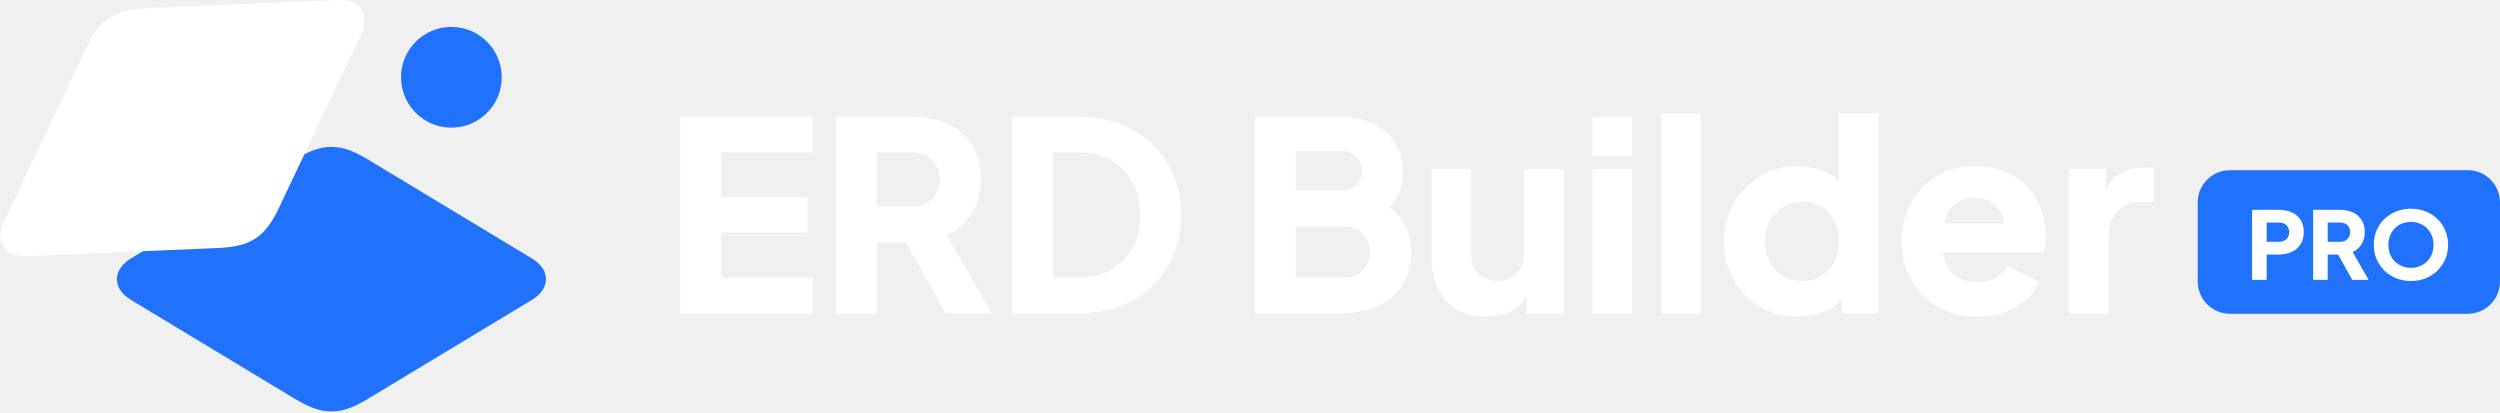
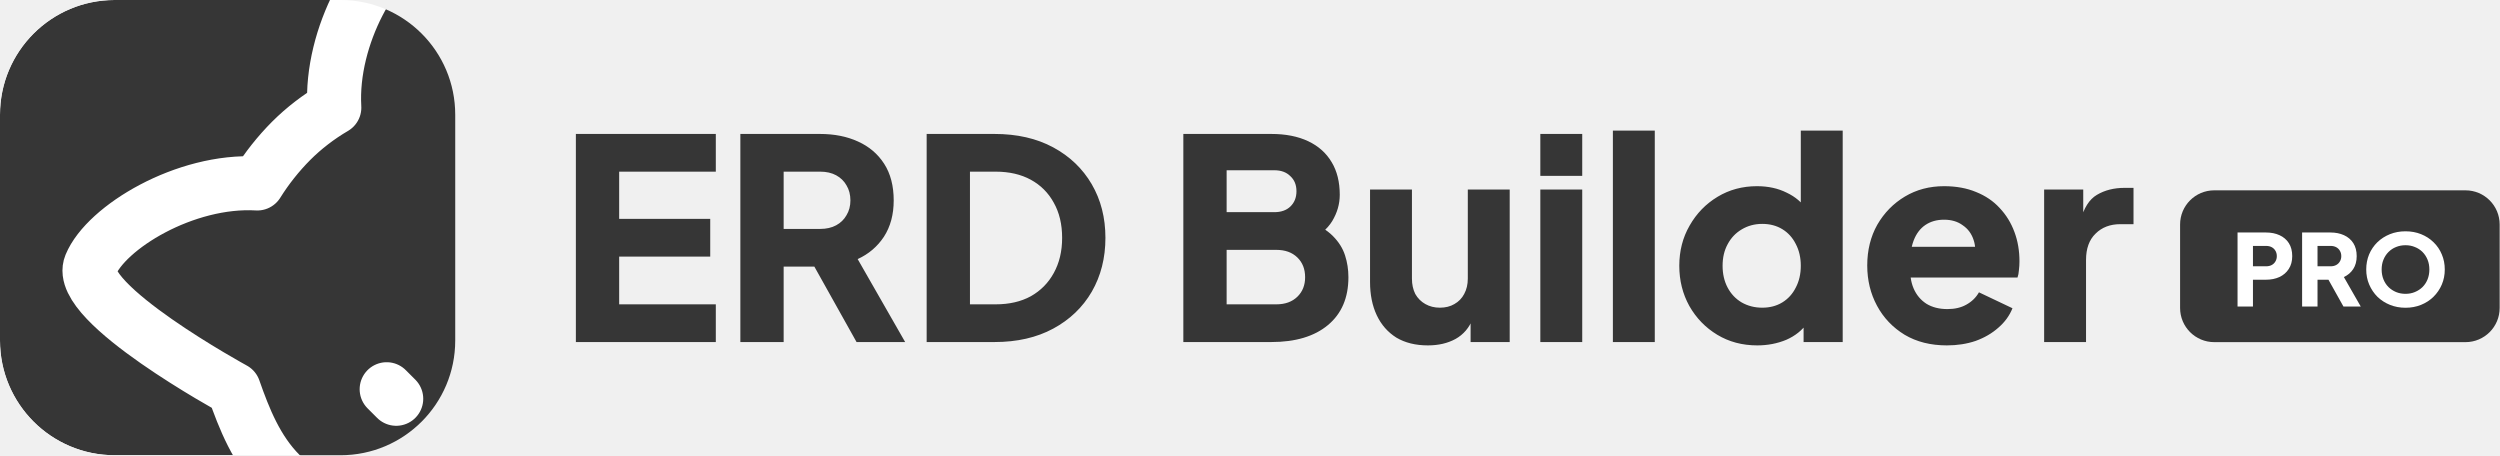
- <svg xmlns="http://www.w3.org/2000/svg" width="2233" height="368" viewBox="0 0 2233 368" fill="none">
-   <path d="M1848.13 280.001V151.145H1881.17V182.061L1878.81 177.577C1881.64 166.721 1886.28 159.405 1892.73 155.629C1899.34 151.695 1907.13 149.729 1916.1 149.729H1923.65V180.409H1912.56C1903.9 180.409 1896.9 183.083 1891.55 188.433C1886.2 193.625 1883.53 201.019 1883.53 210.617V280.001H1848.13Z" fill="white" />
-   <path d="M1765.92 282.833C1752.24 282.833 1740.36 279.843 1730.29 273.865C1720.22 267.729 1712.43 259.547 1706.92 249.32C1701.42 239.094 1698.66 227.766 1698.66 215.337C1698.66 202.435 1701.5 190.95 1707.16 180.88C1712.98 170.811 1720.77 162.866 1730.52 157.044C1740.28 151.223 1751.29 148.312 1763.56 148.312C1773.79 148.312 1782.84 149.964 1790.7 153.269C1798.57 156.415 1805.18 160.899 1810.53 166.721C1816.03 172.542 1820.2 179.307 1823.04 187.016C1825.87 194.568 1827.28 202.829 1827.28 211.797C1827.28 214.314 1827.13 216.831 1826.81 219.349C1826.65 221.709 1826.26 223.754 1825.63 225.484H1729.11V199.525H1805.57L1788.82 211.797C1790.39 205.031 1790.31 199.053 1788.58 193.861C1786.85 188.511 1783.78 184.342 1779.38 181.352C1775.13 178.206 1769.86 176.632 1763.56 176.632C1757.43 176.632 1752.16 178.127 1747.75 181.117C1743.35 184.106 1740.04 188.511 1737.84 194.333C1735.64 200.154 1734.77 207.234 1735.24 215.573C1734.61 222.81 1735.48 229.182 1737.84 234.689C1740.2 240.195 1743.82 244.522 1748.7 247.669C1753.57 250.658 1759.47 252.152 1766.4 252.152C1772.69 252.152 1778.04 250.894 1782.44 248.376C1787.01 245.859 1790.55 242.398 1793.06 237.993L1821.38 251.445C1818.87 257.738 1814.85 263.245 1809.35 267.965C1804 272.685 1797.63 276.382 1790.23 279.057C1782.84 281.574 1774.73 282.833 1765.92 282.833Z" fill="white" />
-   <path d="M1605.71 282.832C1593.13 282.832 1581.88 279.842 1571.97 273.864C1562.05 267.885 1554.19 259.782 1548.37 249.556C1542.7 239.329 1539.87 228.001 1539.87 215.572C1539.87 202.985 1542.78 191.657 1548.6 181.588C1554.42 171.361 1562.29 163.258 1572.2 157.28C1582.11 151.301 1593.21 148.312 1605.48 148.312C1614.92 148.312 1623.26 150.121 1630.49 153.74C1637.89 157.201 1643.71 162.157 1647.96 168.608L1642.53 175.688V101.348H1677.93V280H1644.89V256.4L1648.19 263.716C1643.79 270.009 1637.81 274.808 1630.26 278.112C1622.71 281.258 1614.52 282.832 1605.71 282.832ZM1609.96 250.972C1616.41 250.972 1622.08 249.477 1626.95 246.488C1631.83 243.498 1635.61 239.329 1638.28 233.98C1641.11 228.63 1642.53 222.494 1642.53 215.572C1642.53 208.649 1641.11 202.513 1638.28 197.164C1635.61 191.814 1631.83 187.645 1626.95 184.656C1622.08 181.666 1616.41 180.172 1609.96 180.172C1603.51 180.172 1597.69 181.745 1592.5 184.892C1587.46 187.881 1583.53 192.05 1580.7 197.4C1577.87 202.592 1576.45 208.649 1576.45 215.572C1576.45 222.494 1577.87 228.63 1580.7 233.98C1583.53 239.329 1587.46 243.498 1592.5 246.488C1597.69 249.477 1603.51 250.972 1609.96 250.972Z" fill="white" />
-   <path d="M1483.76 280V101.348H1519.16V280H1483.76Z" fill="white" />
-   <path d="M1422.45 280V151.144H1457.85V280H1422.45ZM1422.45 139.58V104.18H1457.85V139.58H1422.45Z" fill="white" />
-   <path d="M1327.43 282.833C1317.05 282.833 1308.16 280.63 1300.76 276.225C1293.53 271.662 1288.02 265.369 1284.24 257.345C1280.47 249.321 1278.58 239.959 1278.58 229.261V151.145H1313.98V226.429C1313.98 231.306 1314.92 235.633 1316.81 239.409C1318.86 243.027 1321.69 245.859 1325.31 247.905C1328.93 249.95 1333.02 250.973 1337.58 250.973C1342.3 250.973 1346.39 249.95 1349.85 247.905C1353.47 245.859 1356.22 243.027 1358.11 239.409C1360.16 235.633 1361.18 231.306 1361.18 226.429V151.145H1396.58V280.001H1363.54V254.513L1365.43 260.177C1362.44 267.886 1357.56 273.629 1350.8 277.405C1344.19 281.023 1336.4 282.833 1327.43 282.833Z" fill="white" />
-   <path d="M1120.83 280V104.18H1195.17C1207.28 104.18 1217.67 106.225 1226.32 110.316C1234.98 114.406 1241.58 120.306 1246.15 128.016C1250.71 135.568 1252.99 144.772 1252.99 155.628C1252.99 163.337 1250.87 170.732 1246.62 177.812C1242.37 184.734 1235.37 190.556 1225.61 195.276V177.34C1234.9 180.958 1242.06 185.285 1247.09 190.32C1252.12 195.354 1255.59 200.861 1257.47 206.84C1259.36 212.661 1260.31 218.797 1260.31 225.248C1260.31 242.554 1254.56 256.006 1243.08 265.604C1231.59 275.201 1215.62 280 1195.17 280H1120.83ZM1157.41 248.14H1199.42C1206.81 248.14 1212.71 246.016 1217.12 241.768C1221.52 237.52 1223.73 232.013 1223.73 225.248C1223.73 218.325 1221.52 212.74 1217.12 208.492C1212.71 204.244 1206.81 202.12 1199.42 202.12H1157.41V248.14ZM1157.41 170.26H1197.77C1203.43 170.26 1207.91 168.686 1211.22 165.54C1214.68 162.236 1216.41 157.909 1216.41 152.56C1216.41 147.21 1214.68 142.962 1211.22 139.816C1207.91 136.512 1203.43 134.86 1197.77 134.86H1157.41V170.26Z" fill="white" />
-   <path d="M903.959 280V104.18H961.307C980.344 104.18 996.864 107.956 1010.87 115.508C1024.87 123.06 1035.73 133.444 1043.43 146.66C1051.14 159.876 1055 174.98 1055 191.972C1055 208.964 1051.14 224.146 1043.43 237.52C1035.73 250.736 1024.87 261.12 1010.87 268.672C996.864 276.224 980.344 280 961.307 280H903.959ZM940.539 248.14H962.251C973.736 248.14 983.648 245.858 991.987 241.296C1000.33 236.576 1006.78 230.046 1011.34 221.708C1016.06 213.212 1018.42 203.3 1018.42 191.972C1018.42 180.486 1016.06 170.574 1011.34 162.236C1006.78 153.897 1000.33 147.446 991.987 142.884C983.648 138.321 973.736 136.04 962.251 136.04H940.539V248.14Z" fill="white" />
-   <path d="M746.549 280V104.18H813.809C825.923 104.18 836.622 106.304 845.905 110.552C855.345 114.8 862.739 121.093 868.089 129.432C873.438 137.77 876.113 148.076 876.113 160.348C876.113 172.305 873.359 182.532 867.853 191.028C862.346 199.366 854.952 205.66 845.669 209.908L885.789 280H844.725L801.301 202.356L824.901 216.28H783.129V280H746.549ZM783.129 184.42H814.045C819.237 184.42 823.721 183.397 827.497 181.352C831.273 179.306 834.183 176.474 836.229 172.856C838.431 169.237 839.533 165.068 839.533 160.348C839.533 155.47 838.431 151.222 836.229 147.604C834.183 143.985 831.273 141.153 827.497 139.108C823.721 137.062 819.237 136.04 814.045 136.04H783.129V184.42Z" fill="white" />
-   <path d="M607.576 280V104.18H725.812V136.04H644.156V175.924H721.092V207.784H644.156V248.14H725.812V280H607.576Z" fill="white" />
-   <path d="M1963 180.86C1963 164.921 1975.92 152 1991.86 152H2204.14C2220.08 152 2233 164.921 2233 180.86V251.406C2233 267.345 2220.08 280.266 2204.14 280.266H1991.86C1975.92 280.266 1963 267.345 1963 251.406V180.86Z" fill="#2071FB" />
-   <path d="M2153.45 251.008C2148.75 251.008 2144.38 250.196 2140.35 248.572C2136.32 246.948 2132.79 244.68 2129.77 241.768C2126.8 238.8 2124.47 235.356 2122.79 231.436C2121.11 227.516 2120.27 223.26 2120.27 218.668C2120.27 214.076 2121.09 209.82 2122.71 205.9C2124.39 201.98 2126.71 198.564 2129.68 195.652C2132.71 192.74 2136.23 190.472 2140.27 188.848C2144.3 187.224 2148.69 186.412 2153.45 186.412C2158.21 186.412 2162.61 187.224 2166.64 188.848C2170.67 190.472 2174.17 192.74 2177.14 195.652C2180.17 198.564 2182.49 201.98 2184.11 205.9C2185.79 209.82 2186.63 214.076 2186.63 218.668C2186.63 223.26 2185.79 227.516 2184.11 231.436C2182.43 235.356 2180.08 238.8 2177.06 241.768C2174.09 244.68 2170.59 246.948 2166.56 248.572C2162.53 250.196 2158.16 251.008 2153.45 251.008ZM2153.45 239.248C2156.31 239.248 2158.94 238.744 2161.35 237.736C2163.81 236.728 2165.97 235.328 2167.82 233.536C2169.67 231.688 2171.09 229.504 2172.1 226.984C2173.11 224.464 2173.61 221.692 2173.61 218.668C2173.61 215.644 2173.11 212.9 2172.1 210.436C2171.09 207.916 2169.67 205.732 2167.82 203.884C2165.97 202.036 2163.81 200.636 2161.35 199.684C2158.94 198.676 2156.31 198.172 2153.45 198.172C2150.6 198.172 2147.94 198.676 2145.47 199.684C2143.07 200.636 2140.94 202.036 2139.09 203.884C2137.24 205.732 2135.81 207.916 2134.81 210.436C2133.8 212.9 2133.29 215.644 2133.29 218.668C2133.29 221.692 2133.8 224.464 2134.81 226.984C2135.81 229.504 2137.24 231.688 2139.09 233.536C2140.94 235.328 2143.07 236.728 2145.47 237.736C2147.94 238.744 2150.6 239.248 2153.45 239.248Z" fill="white" />
-   <path d="M2066.09 250V187.42H2090.03C2094.35 187.42 2098.15 188.176 2101.46 189.688C2104.82 191.2 2107.45 193.44 2109.35 196.408C2111.26 199.376 2112.21 203.044 2112.21 207.412C2112.21 211.668 2111.23 215.308 2109.27 218.332C2107.31 221.3 2104.68 223.54 2101.37 225.052L2115.65 250H2101.04L2085.58 222.364L2093.98 227.32H2079.11V250H2066.09ZM2079.11 215.98H2090.12C2091.97 215.98 2093.56 215.616 2094.91 214.888C2096.25 214.16 2097.29 213.152 2098.01 211.864C2098.8 210.576 2099.19 209.092 2099.19 207.412C2099.19 205.676 2098.8 204.164 2098.01 202.876C2097.29 201.588 2096.25 200.58 2094.91 199.852C2093.56 199.124 2091.97 198.76 2090.12 198.76H2079.11V215.98Z" fill="white" />
-   <path d="M2011.54 250V187.42H2035.57C2039.88 187.42 2043.69 188.176 2046.99 189.688C2050.35 191.2 2052.98 193.44 2054.89 196.408C2056.79 199.376 2057.74 203.044 2057.74 207.412C2057.74 211.668 2056.76 215.28 2054.8 218.248C2052.9 221.216 2050.27 223.484 2046.91 225.052C2043.6 226.564 2039.82 227.32 2035.57 227.32H2024.56V250H2011.54ZM2024.56 215.98H2035.65C2037.5 215.98 2039.1 215.616 2040.44 214.888C2041.78 214.16 2042.82 213.152 2043.55 211.864C2044.33 210.576 2044.72 209.092 2044.72 207.412C2044.72 205.676 2044.33 204.164 2043.55 202.876C2042.82 201.588 2041.78 200.58 2040.44 199.852C2039.1 199.124 2037.5 198.76 2035.65 198.76H2024.56V215.98Z" fill="white" />
-   <mask id="mask0_48_184" style="mask-type:alpha" maskUnits="userSpaceOnUse" x="0" y="0" width="488" height="368">
-     <path d="M0 0H488V368H0V0Z" fill="white" />
+ <svg xmlns="http://www.w3.org/2000/svg" width="5014" height="913" viewBox="0 0 5014 913" fill="none">
+   <mask id="mask0_87_74" style="mask-type:alpha" maskUnits="userSpaceOnUse" x="0" y="0" width="913" height="913">
+     <rect width="913" height="913" rx="230" fill="#D9D9D9" />
  </mask>
-   <g mask="url(#mask0_48_184)">
-     <path d="M296.023 131.172C284.204 131.172 274.074 136.237 263.944 142.146L117.06 230.783C100.177 240.913 100.177 257.796 117.06 267.926L263.944 356.563C274.074 362.472 284.204 367.537 296.023 367.537C307.841 367.537 317.971 362.472 328.101 356.563L474.985 267.926C491.868 257.796 491.868 240.913 474.985 230.783L328.101 142.146C317.971 136.237 307.841 131.172 296.023 131.172Z" fill="#2071FB" />
-     <path d="M97.703 15.901C87.853 22.432 82.21 32.252 77.033 42.775L3.603 197.822C-4.87 215.595 4.461 229.665 24.13 228.777L195.531 221.474C207.239 220.8 218.48 219.423 228.33 212.892C238.179 206.36 243.823 196.541 248.999 186.018L322.43 30.971C330.903 13.198 321.572 -0.873 301.903 0.015L130.502 7.319C118.794 7.993 107.553 9.37 97.703 15.901Z" fill="white" />
-     <path d="M448.161 69.034C448.161 93.88 428.019 114.021 403.174 114.021C378.328 114.021 358.187 93.88 358.187 69.034C358.187 44.188 378.328 24.047 403.174 24.047C428.019 24.047 448.161 44.188 448.161 69.034Z" fill="#2071FB" />
+   <g mask="url(#mask0_87_74)">
+     <rect width="913" height="913" rx="230" fill="#363636" />
+     <path d="M583.907 282.511C609.579 256.839 639.083 234.232 670.503 215.84C662.073 71.002 754.417 -85.714 829.901 -116.75C905.768 -148.17 1082.03 167.561 1082.03 167.561C1144.87 186.719 1206.17 215.073 1252.15 261.054C1423.05 431.947 1387.41 705.146 1196.98 895.58C1006.54 1086.01 737.174 1125.48 562.45 950.756C514.554 902.86 489.648 839.638 468.957 780.63C468.957 780.63 150.544 607.055 181.58 531.57C212.617 456.086 371.249 359.528 516.086 367.958C535.441 337.039 558.189 308.379 583.907 282.511Z" fill="#363636" />
+     <path d="M986.234 742.313L1043.71 684.838L1043.71 742.313L986.234 742.313Z" fill="#363636" />
+     <path d="M775.491 780.63L794.65 799.788M1082.03 474.095L1101.18 493.254M583.907 282.511C609.579 256.839 639.083 234.232 670.503 215.84C662.073 71.002 754.417 -85.714 829.901 -116.75C905.768 -148.17 1082.03 167.561 1082.03 167.561C1144.87 186.719 1206.17 215.073 1252.15 261.054C1423.05 431.947 1387.41 705.146 1196.98 895.58C1006.54 1086.01 737.174 1125.48 562.45 950.756C514.554 902.86 489.648 839.638 468.957 780.63C468.957 780.63 150.544 607.055 181.58 531.57C212.617 456.086 371.249 359.528 516.086 367.958C535.441 337.039 558.189 308.379 583.907 282.511ZM986.234 742.313L1043.71 684.838L1043.71 742.313L986.234 742.313Z" stroke="white" stroke-width="108.376" stroke-linecap="round" stroke-linejoin="round" />
  </g>
+   <path d="M1154.97 686V268.649H1435.63V344.277H1241.8V438.951H1424.43V514.578H1241.8V610.373H1435.63V686H1154.97ZM1484.86 686V268.649H1644.52C1673.27 268.649 1698.67 273.691 1720.7 283.775C1743.11 293.859 1760.66 308.797 1773.36 328.591C1786.06 348.385 1792.41 372.847 1792.41 401.978C1792.41 430.361 1785.87 454.637 1772.8 474.804C1759.73 494.598 1742.18 509.536 1720.14 519.62L1815.38 686H1717.9L1614.82 501.694L1670.85 534.745H1571.69V686H1484.86ZM1571.69 459.118H1645.08C1657.4 459.118 1668.04 456.691 1677.01 451.836C1685.97 446.98 1692.88 440.258 1697.73 431.668C1702.96 423.079 1705.58 413.182 1705.58 401.978C1705.58 390.4 1702.96 380.316 1697.73 371.727C1692.88 363.137 1685.97 356.414 1677.01 351.559C1668.04 346.704 1657.4 344.277 1645.08 344.277H1571.69V459.118ZM1858.51 686V268.649H1994.64C2039.83 268.649 2079.04 277.613 2112.28 295.539C2145.52 313.466 2171.29 338.115 2189.59 369.486C2207.89 400.857 2217.04 436.71 2217.04 477.045C2217.04 517.379 2207.89 553.419 2189.59 585.164C2171.29 616.535 2145.52 641.184 2112.28 659.11C2079.04 677.037 2039.83 686 1994.64 686H1858.51ZM1945.34 610.373H1996.88C2024.14 610.373 2047.67 604.957 2067.46 594.127C2087.26 582.923 2102.57 567.424 2113.4 547.63C2124.6 527.463 2130.21 503.934 2130.21 477.045C2130.21 449.781 2124.6 426.253 2113.4 406.459C2102.57 386.665 2087.26 371.353 2067.46 360.523C2047.67 349.692 2024.14 344.277 1996.88 344.277H1945.34V610.373ZM2373.3 686V268.649H2549.77C2578.52 268.649 2603.17 273.505 2623.71 283.215C2644.25 292.925 2659.94 306.93 2670.77 325.23C2681.6 343.156 2687.02 365.004 2687.02 390.774C2687.02 409.073 2681.97 426.626 2671.89 443.433C2661.81 459.865 2645.19 473.683 2622.03 484.887V442.312C2644.07 450.902 2661.06 461.172 2673.01 473.123C2684.96 485.074 2693.18 498.146 2697.66 512.337C2702.14 526.156 2704.38 540.721 2704.38 556.033C2704.38 597.115 2690.75 629.046 2663.49 651.828C2636.22 674.609 2598.32 686 2549.77 686H2373.3ZM2460.13 610.373H2559.85C2577.4 610.373 2591.41 605.331 2601.87 595.247C2612.32 585.164 2617.55 572.092 2617.55 556.033C2617.55 539.601 2612.32 526.342 2601.87 516.259C2591.41 506.175 2577.4 501.133 2559.85 501.133H2460.13V610.373ZM2460.13 425.506H2555.93C2569.37 425.506 2580.02 421.771 2587.86 414.302C2596.08 406.459 2600.19 396.189 2600.19 383.491C2600.19 370.793 2596.08 360.709 2587.86 353.24C2580.02 345.397 2569.37 341.476 2555.93 341.476H2460.13V425.506ZM2863.72 692.722C2839.07 692.722 2817.97 687.494 2800.42 677.037C2783.24 666.206 2770.17 651.267 2761.2 632.221C2752.24 613.174 2747.76 590.952 2747.76 565.557V380.13H2831.79V558.834C2831.79 570.412 2834.03 580.682 2838.51 589.645C2843.37 598.235 2850.09 604.957 2858.68 609.813C2867.27 614.668 2876.98 617.095 2887.81 617.095C2899.01 617.095 2908.72 614.668 2916.94 609.813C2925.53 604.957 2932.07 598.235 2936.55 589.645C2941.4 580.682 2943.83 570.412 2943.83 558.834V380.13H3027.86V686H2949.43V625.498L2953.91 638.943C2946.82 657.243 2935.24 670.875 2919.18 679.838C2903.5 688.428 2885.01 692.722 2863.72 692.722ZM3089.28 686V380.13H3173.31V686H3089.28ZM3089.28 352.68V268.649H3173.31V352.68H3089.28ZM3234.8 686V261.927H3318.83V686H3234.8ZM3524.29 692.722C3494.41 692.722 3467.71 685.627 3444.18 671.435C3420.65 657.243 3401.98 638.009 3388.16 613.734C3374.72 589.459 3367.99 562.569 3367.99 533.065C3367.99 503.187 3374.9 476.298 3388.72 452.396C3402.54 428.12 3421.21 408.887 3444.74 394.695C3468.27 380.503 3494.6 373.407 3523.73 373.407C3546.14 373.407 3565.93 377.702 3583.11 386.292C3600.67 394.508 3614.48 406.272 3624.57 421.585L3611.68 438.391V261.927H3695.71V686H3617.28V629.98L3625.13 647.346C3614.67 662.285 3600.48 673.676 3582.55 681.518C3564.63 688.988 3545.21 692.722 3524.29 692.722ZM3534.37 617.095C3549.69 617.095 3563.13 613.547 3574.71 606.451C3586.29 599.355 3595.25 589.459 3601.6 576.761C3608.32 564.063 3611.68 549.497 3611.68 533.065C3611.68 516.632 3608.32 502.067 3601.6 489.369C3595.25 476.671 3586.29 466.774 3574.71 459.678C3563.13 452.582 3549.69 449.035 3534.37 449.035C3519.06 449.035 3505.24 452.769 3492.92 460.239C3480.97 467.334 3471.63 477.231 3464.91 489.929C3458.19 502.254 3454.83 516.632 3454.83 533.065C3454.83 549.497 3458.19 564.063 3464.91 576.761C3471.63 589.459 3480.97 599.355 3492.92 606.451C3505.24 613.547 3519.06 617.095 3534.37 617.095ZM3904.58 692.722C3872.09 692.722 3843.9 685.627 3819.99 671.435C3796.09 656.869 3777.61 637.449 3764.53 613.174C3751.46 588.898 3744.93 562.009 3744.93 532.505C3744.93 501.88 3751.65 474.617 3765.09 450.715C3778.91 426.813 3797.4 407.953 3820.55 394.135C3843.71 380.316 3869.85 373.407 3898.98 373.407C3923.26 373.407 3944.73 377.329 3963.41 385.172C3982.08 392.641 3997.77 403.285 4010.46 417.103C4023.53 430.921 4033.43 446.98 4040.15 465.28C4046.88 483.207 4050.24 502.814 4050.24 524.102C4050.24 530.077 4049.86 536.053 4049.12 542.028C4048.74 547.63 4047.81 552.485 4046.32 556.593H3817.19V494.971H3998.7L3958.92 524.102C3962.66 508.042 3962.47 493.851 3958.36 481.526C3954.26 468.828 3946.97 458.931 3936.52 451.836C3926.43 444.366 3913.92 440.631 3898.98 440.631C3884.42 440.631 3871.91 444.179 3861.45 451.275C3850.99 458.371 3843.15 468.828 3837.92 482.647C3832.69 496.465 3830.64 513.271 3831.76 533.065C3830.26 550.244 3832.32 565.37 3837.92 578.441C3843.52 591.513 3852.11 601.783 3863.69 609.252C3875.27 616.348 3889.27 619.896 3905.71 619.896C3920.64 619.896 3933.34 616.908 3943.8 610.933C3954.63 604.957 3963.03 596.741 3969.01 586.284L4036.23 618.216C4030.26 633.154 4020.73 646.226 4007.66 657.43C3994.96 668.634 3979.84 677.41 3962.29 683.759C3944.73 689.735 3925.5 692.722 3904.58 692.722ZM4099.72 686V380.13H4178.15V453.516L4172.55 442.872C4179.27 417.103 4190.29 399.737 4205.6 390.774C4221.28 381.437 4239.77 376.768 4261.06 376.768H4278.98V449.595H4252.65C4232.11 449.595 4215.49 455.944 4202.8 468.642C4190.1 480.966 4183.75 498.519 4183.75 521.301V686H4099.72Z" fill="#363636" />
+   <rect x="4372.39" y="381.727" width="640.909" height="304.47" rx="68.506" fill="#363636" />
+   <path d="M4487.62 614.838V466.29H4544.65C4554.89 466.29 4563.93 468.084 4571.77 471.674C4579.74 475.263 4585.99 480.58 4590.51 487.625C4595.03 494.67 4597.29 503.377 4597.29 513.746C4597.29 523.848 4594.96 532.422 4590.31 539.467C4585.79 546.513 4579.54 551.896 4571.57 555.618C4563.73 559.207 4554.75 561.002 4544.65 561.002H4518.53V614.838H4487.62ZM4518.53 534.084H4544.85C4549.24 534.084 4553.03 533.22 4556.22 531.492C4559.41 529.764 4561.86 527.371 4563.59 524.314C4565.45 521.256 4566.38 517.734 4566.38 513.746C4566.38 509.625 4565.45 506.036 4563.59 502.978C4561.86 499.921 4559.41 497.528 4556.22 495.8C4553.03 494.072 4549.24 493.208 4544.85 493.208H4518.53V534.084ZM4617.11 614.838V466.29H4673.94C4684.18 466.29 4693.22 468.084 4701.06 471.674C4709.03 475.263 4715.28 480.58 4719.8 487.625C4724.32 494.67 4726.58 503.377 4726.58 513.746C4726.58 523.848 4724.25 532.489 4719.6 539.667C4714.95 546.712 4708.7 552.029 4700.86 555.618L4734.76 614.838H4700.06L4663.37 549.238L4683.31 561.002H4648.02V614.838H4617.11ZM4648.02 534.084H4674.14C4678.53 534.084 4682.31 533.22 4685.51 531.492C4688.7 529.764 4691.15 527.371 4692.88 524.314C4694.74 521.256 4695.67 517.734 4695.67 513.746C4695.67 509.625 4694.74 506.036 4692.88 502.978C4691.15 499.921 4688.7 497.528 4685.51 495.8C4682.31 494.072 4678.53 493.208 4674.14 493.208H4648.02V534.084ZM4824.48 617.231C4813.32 617.231 4802.95 615.304 4793.38 611.449C4783.8 607.594 4775.43 602.21 4768.25 595.298C4761.21 588.253 4755.69 580.077 4751.7 570.772C4747.71 561.467 4745.72 551.365 4745.72 540.464C4745.72 529.564 4747.65 519.462 4751.5 510.157C4755.49 500.852 4761.01 492.743 4768.05 485.83C4775.23 478.918 4783.61 473.535 4793.18 469.68C4802.75 465.825 4813.18 463.897 4824.48 463.897C4835.78 463.897 4846.22 465.825 4855.79 469.68C4865.36 473.535 4873.67 478.918 4880.71 485.83C4887.89 492.743 4893.41 500.852 4897.26 510.157C4901.25 519.462 4903.24 529.564 4903.24 540.464C4903.24 551.365 4901.25 561.467 4897.26 570.772C4893.27 580.077 4887.69 588.253 4880.51 595.298C4873.47 602.21 4865.16 607.594 4855.59 611.449C4846.02 615.304 4835.65 617.231 4824.48 617.231ZM4824.48 589.316C4831.26 589.316 4837.51 588.12 4843.22 585.727C4849.07 583.334 4854.19 580.011 4858.58 575.757C4862.96 571.37 4866.35 566.186 4868.75 560.204C4871.14 554.223 4872.34 547.643 4872.34 540.464C4872.34 533.286 4871.14 526.773 4868.75 520.924C4866.35 514.942 4862.96 509.758 4858.58 505.371C4854.19 500.984 4849.07 497.661 4843.22 495.401C4837.51 493.009 4831.26 491.812 4824.48 491.812C4817.7 491.812 4811.39 493.009 4805.54 495.401C4799.82 497.661 4794.77 500.984 4790.38 505.371C4786 509.758 4782.61 514.942 4780.22 520.924C4777.82 526.773 4776.63 533.286 4776.63 540.464C4776.63 547.643 4777.82 554.223 4780.22 560.204C4782.61 566.186 4786 571.37 4790.38 575.757C4794.77 580.011 4799.82 583.334 4805.54 585.727C4811.39 588.12 4817.7 589.316 4824.48 589.316Z" fill="white" />
</svg>
